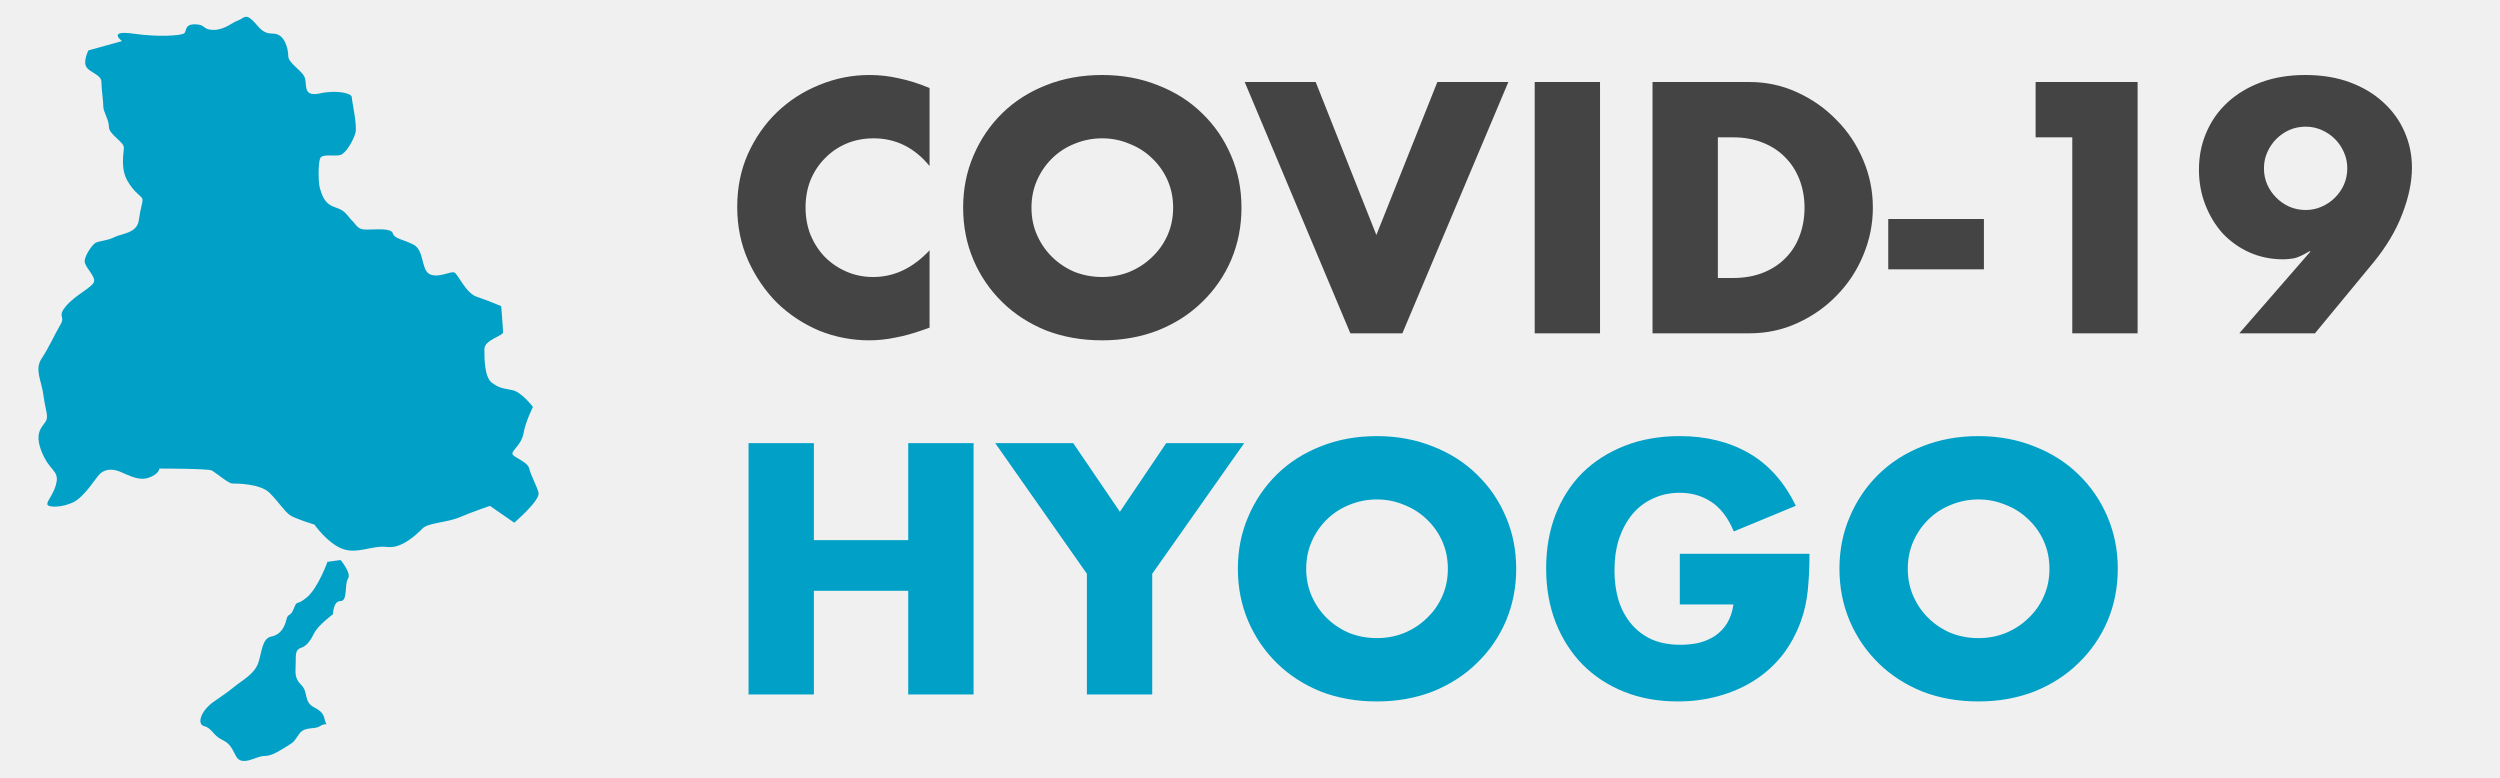
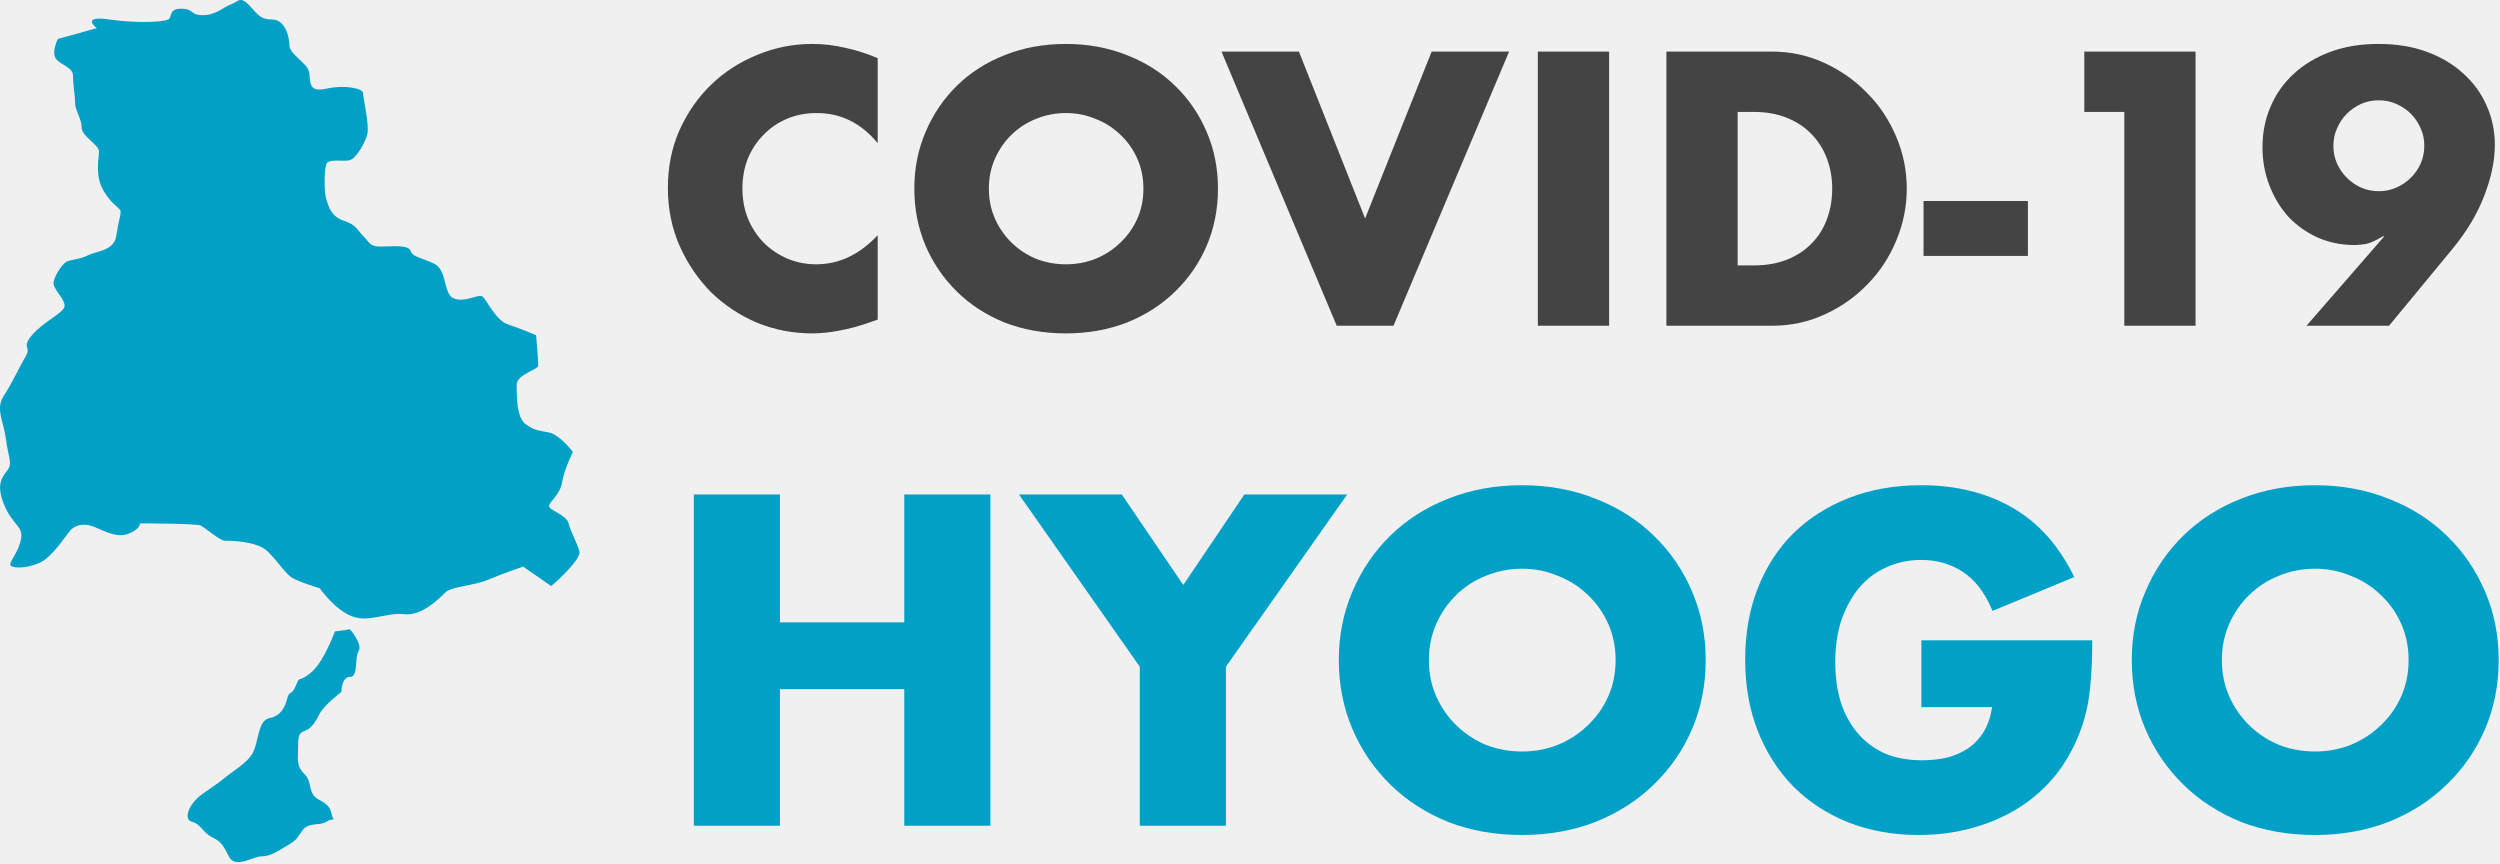
- <svg xmlns="http://www.w3.org/2000/svg" width="90" height="28" viewBox="0 0 90 28" fill="none">
-   <path fill-rule="evenodd" clip-rule="evenodd" d="M3.181 1.815L4.392 1.479C4.392 1.479 3.853 1.076 4.795 1.211C5.736 1.345 6.476 1.278 6.611 1.211C6.745 1.143 6.611 0.875 7.014 0.875C7.418 0.875 7.283 1.076 7.687 1.076C8.09 1.076 8.359 0.808 8.561 0.74C8.763 0.673 8.83 0.472 9.099 0.74C9.368 1.009 9.435 1.211 9.839 1.211C10.243 1.211 10.377 1.748 10.377 2.017C10.377 2.286 10.915 2.555 10.982 2.823C11.05 3.092 10.915 3.495 11.521 3.361C12.126 3.227 12.664 3.361 12.664 3.495C12.664 3.63 12.865 4.503 12.798 4.772C12.73 5.04 12.462 5.511 12.26 5.578C12.058 5.646 11.588 5.511 11.52 5.713C11.453 5.914 11.453 6.586 11.52 6.788C11.588 6.99 11.654 7.326 12.058 7.46C12.462 7.594 12.462 7.729 12.663 7.93C12.865 8.132 12.865 8.266 13.201 8.266C13.537 8.266 14.075 8.199 14.142 8.4C14.21 8.602 14.479 8.602 14.882 8.804C15.286 9.006 15.151 9.745 15.487 9.879C15.823 10.014 16.227 9.745 16.361 9.812C16.496 9.879 16.765 10.551 17.168 10.686C17.572 10.82 18.043 11.022 18.043 11.022C18.043 11.022 18.11 11.828 18.11 11.962C18.11 12.097 17.438 12.231 17.438 12.567C17.438 12.903 17.438 13.575 17.706 13.777C17.975 13.978 18.11 13.978 18.446 14.045C18.782 14.113 19.186 14.65 19.186 14.65C19.186 14.65 18.917 15.187 18.849 15.59C18.782 15.994 18.446 16.195 18.446 16.33C18.446 16.465 18.984 16.598 19.051 16.867C19.118 17.136 19.319 17.472 19.387 17.741C19.454 18.01 18.513 18.817 18.513 18.817L17.638 18.212C17.638 18.212 17.033 18.414 16.562 18.615C16.092 18.817 15.419 18.817 15.217 19.019C15.015 19.22 14.477 19.758 13.94 19.691C13.402 19.623 12.864 19.959 12.326 19.758C11.788 19.556 11.318 18.884 11.318 18.884C11.318 18.884 10.645 18.683 10.443 18.548C10.242 18.414 10.04 18.078 9.704 17.742C9.367 17.406 8.493 17.406 8.359 17.406C8.224 17.406 7.754 17.003 7.619 16.936C7.485 16.868 5.736 16.868 5.736 16.868C5.736 16.868 5.736 17.07 5.333 17.204C4.929 17.339 4.458 17.003 4.19 16.936C3.921 16.868 3.719 16.936 3.585 17.07C3.45 17.204 3.047 17.876 2.644 18.078C2.24 18.28 1.702 18.28 1.702 18.145C1.702 18.011 1.971 17.742 2.039 17.339C2.106 16.936 1.77 16.936 1.501 16.264C1.232 15.592 1.501 15.39 1.635 15.188C1.769 14.987 1.635 14.785 1.567 14.248C1.5 13.71 1.231 13.307 1.5 12.904C1.769 12.5 1.971 12.03 2.172 11.694C2.374 11.358 2.038 11.425 2.374 11.022C2.71 10.619 3.315 10.35 3.383 10.148C3.45 9.947 3.047 9.611 3.047 9.409C3.047 9.207 3.315 8.804 3.45 8.737C3.585 8.67 3.854 8.67 4.123 8.535C4.392 8.401 4.93 8.401 4.997 7.931C5.064 7.46 5.131 7.326 5.131 7.191C5.131 7.057 4.863 6.99 4.593 6.519C4.325 6.049 4.459 5.511 4.459 5.31C4.459 5.108 3.921 4.839 3.921 4.57C3.921 4.302 3.719 4.032 3.719 3.831C3.719 3.629 3.652 3.226 3.652 2.957C3.652 2.688 3.248 2.621 3.114 2.419C2.979 2.218 3.181 1.815 3.181 1.815Z" fill="#01A0C7" />
-   <path fill-rule="evenodd" clip-rule="evenodd" d="M7.686 25.267C8.157 24.931 8.09 24.999 8.426 24.73C8.762 24.461 9.165 24.259 9.3 23.856C9.434 23.453 9.434 22.982 9.77 22.915C10.107 22.848 10.241 22.579 10.309 22.311C10.376 22.042 10.443 22.243 10.578 21.907C10.712 21.571 10.645 21.84 11.048 21.504C11.452 21.168 11.788 20.227 11.788 20.227L12.259 20.16C12.259 20.16 12.662 20.63 12.528 20.832C12.393 21.034 12.528 21.638 12.259 21.638C11.99 21.638 11.99 22.109 11.99 22.109C11.99 22.109 11.452 22.512 11.318 22.781C11.183 23.049 11.049 23.251 10.847 23.318C10.645 23.386 10.645 23.52 10.645 23.856C10.645 24.192 10.578 24.394 10.847 24.662C11.116 24.931 10.915 25.267 11.318 25.469C11.721 25.67 11.654 25.872 11.721 26.006C11.742 26.047 11.75 26.063 11.746 26.07C11.735 26.084 11.66 26.047 11.52 26.141C11.318 26.275 10.982 26.141 10.78 26.41C10.578 26.678 10.646 26.678 10.309 26.88C9.973 27.082 9.771 27.216 9.502 27.216C9.233 27.216 8.695 27.619 8.494 27.216C8.292 26.813 8.225 26.746 7.956 26.611C7.687 26.477 7.619 26.208 7.351 26.141C7.081 26.074 7.216 25.603 7.686 25.267Z" fill="#01A0C7" />
-   <path d="M33.464 5.976C32.92 5.312 32.248 4.98 31.448 4.98C31.096 4.98 30.768 5.044 30.464 5.172C30.168 5.3 29.912 5.476 29.696 5.7C29.48 5.916 29.308 6.176 29.18 6.48C29.06 6.784 29 7.112 29 7.464C29 7.824 29.06 8.156 29.18 8.46C29.308 8.764 29.48 9.028 29.696 9.252C29.92 9.476 30.18 9.652 30.476 9.78C30.772 9.908 31.092 9.972 31.436 9.972C32.188 9.972 32.864 9.652 33.464 9.012V11.796L33.224 11.88C32.864 12.008 32.528 12.1 32.216 12.156C31.904 12.22 31.596 12.252 31.292 12.252C30.668 12.252 30.068 12.136 29.492 11.904C28.924 11.664 28.42 11.332 27.98 10.908C27.548 10.476 27.2 9.968 26.936 9.384C26.672 8.792 26.54 8.148 26.54 7.452C26.54 6.756 26.668 6.12 26.924 5.544C27.188 4.96 27.536 4.46 27.968 4.044C28.408 3.62 28.916 3.292 29.492 3.06C30.068 2.82 30.672 2.7 31.304 2.7C31.664 2.7 32.016 2.74 32.36 2.82C32.712 2.892 33.08 3.008 33.464 3.168V5.976ZM37.133 7.476C37.133 7.836 37.201 8.168 37.337 8.472C37.473 8.776 37.657 9.04 37.889 9.264C38.121 9.488 38.389 9.664 38.693 9.792C39.005 9.912 39.333 9.972 39.677 9.972C40.021 9.972 40.345 9.912 40.649 9.792C40.961 9.664 41.233 9.488 41.465 9.264C41.705 9.04 41.893 8.776 42.029 8.472C42.165 8.168 42.233 7.836 42.233 7.476C42.233 7.116 42.165 6.784 42.029 6.48C41.893 6.176 41.705 5.912 41.465 5.688C41.233 5.464 40.961 5.292 40.649 5.172C40.345 5.044 40.021 4.98 39.677 4.98C39.333 4.98 39.005 5.044 38.693 5.172C38.389 5.292 38.121 5.464 37.889 5.688C37.657 5.912 37.473 6.176 37.337 6.48C37.201 6.784 37.133 7.116 37.133 7.476ZM34.673 7.476C34.673 6.804 34.797 6.18 35.045 5.604C35.293 5.02 35.637 4.512 36.077 4.08C36.517 3.648 37.041 3.312 37.649 3.072C38.265 2.824 38.941 2.7 39.677 2.7C40.405 2.7 41.077 2.824 41.693 3.072C42.309 3.312 42.837 3.648 43.277 4.08C43.725 4.512 44.073 5.02 44.321 5.604C44.569 6.18 44.693 6.804 44.693 7.476C44.693 8.148 44.569 8.776 44.321 9.36C44.073 9.936 43.725 10.44 43.277 10.872C42.837 11.304 42.309 11.644 41.693 11.892C41.077 12.132 40.405 12.252 39.677 12.252C38.941 12.252 38.265 12.132 37.649 11.892C37.041 11.644 36.517 11.304 36.077 10.872C35.637 10.44 35.293 9.936 35.045 9.36C34.797 8.776 34.673 8.148 34.673 7.476ZM47.365 2.952L49.549 8.46L51.745 2.952H54.301L50.485 12H48.613L44.809 2.952H47.365ZM57.601 2.952V12H55.249V2.952H57.601ZM61.843 10.008H62.383C62.791 10.008 63.155 9.944 63.475 9.816C63.795 9.688 64.063 9.512 64.279 9.288C64.503 9.064 64.671 8.8 64.783 8.496C64.903 8.184 64.963 7.844 64.963 7.476C64.963 7.116 64.903 6.78 64.783 6.468C64.663 6.156 64.491 5.888 64.267 5.664C64.051 5.44 63.783 5.264 63.463 5.136C63.143 5.008 62.783 4.944 62.383 4.944H61.843V10.008ZM59.491 2.952H62.971C63.587 2.952 64.163 3.076 64.699 3.324C65.243 3.572 65.715 3.904 66.115 4.32C66.523 4.728 66.843 5.208 67.075 5.76C67.307 6.304 67.423 6.876 67.423 7.476C67.423 8.068 67.307 8.64 67.075 9.192C66.851 9.736 66.535 10.216 66.127 10.632C65.727 11.048 65.255 11.38 64.711 11.628C64.175 11.876 63.595 12 62.971 12H59.491V2.952ZM67.977 7.884H71.421V9.696H67.977V7.884ZM74.602 4.944H73.282V2.952H76.954V12H74.602V4.944ZM80.614 12L83.182 9.048H83.134C82.91 9.184 82.726 9.268 82.582 9.3C82.438 9.324 82.31 9.336 82.198 9.336C81.758 9.336 81.35 9.252 80.974 9.084C80.606 8.916 80.286 8.688 80.014 8.4C79.75 8.104 79.542 7.76 79.39 7.368C79.238 6.976 79.162 6.556 79.162 6.108C79.162 5.628 79.25 5.184 79.426 4.776C79.602 4.36 79.854 4 80.182 3.696C80.518 3.384 80.922 3.14 81.394 2.964C81.866 2.788 82.398 2.7 82.99 2.7C83.59 2.7 84.126 2.788 84.598 2.964C85.07 3.14 85.47 3.38 85.798 3.684C86.134 3.988 86.39 4.344 86.566 4.752C86.742 5.152 86.83 5.58 86.83 6.036C86.83 6.548 86.714 7.104 86.482 7.704C86.258 8.296 85.91 8.88 85.438 9.456L83.338 12H80.614ZM84.502 6.06C84.502 5.852 84.462 5.66 84.382 5.484C84.302 5.3 84.194 5.14 84.058 5.004C83.922 4.868 83.762 4.76 83.578 4.68C83.402 4.6 83.21 4.56 83.002 4.56C82.794 4.56 82.598 4.6 82.414 4.68C82.238 4.76 82.082 4.868 81.946 5.004C81.81 5.14 81.702 5.3 81.622 5.484C81.542 5.66 81.502 5.852 81.502 6.06C81.502 6.268 81.542 6.464 81.622 6.648C81.702 6.824 81.81 6.98 81.946 7.116C82.082 7.252 82.238 7.36 82.414 7.44C82.598 7.52 82.794 7.56 83.002 7.56C83.21 7.56 83.402 7.52 83.578 7.44C83.762 7.36 83.922 7.252 84.058 7.116C84.194 6.98 84.302 6.824 84.382 6.648C84.462 6.464 84.502 6.268 84.502 6.06Z" fill="#444444" />
-   <path d="M29.3 19.444H32.696V15.952H35.048V25H32.696V21.268H29.3V25H26.948V15.952H29.3V19.444ZM39.128 20.656L35.828 15.952H38.636L40.316 18.424L41.984 15.952H44.792L41.48 20.656V25H39.128V20.656ZM47.023 20.476C47.023 20.836 47.091 21.168 47.227 21.472C47.363 21.776 47.547 22.04 47.779 22.264C48.011 22.488 48.279 22.664 48.583 22.792C48.895 22.912 49.223 22.972 49.567 22.972C49.911 22.972 50.235 22.912 50.539 22.792C50.851 22.664 51.123 22.488 51.355 22.264C51.595 22.04 51.783 21.776 51.919 21.472C52.055 21.168 52.123 20.836 52.123 20.476C52.123 20.116 52.055 19.784 51.919 19.48C51.783 19.176 51.595 18.912 51.355 18.688C51.123 18.464 50.851 18.292 50.539 18.172C50.235 18.044 49.911 17.98 49.567 17.98C49.223 17.98 48.895 18.044 48.583 18.172C48.279 18.292 48.011 18.464 47.779 18.688C47.547 18.912 47.363 19.176 47.227 19.48C47.091 19.784 47.023 20.116 47.023 20.476ZM44.563 20.476C44.563 19.804 44.687 19.18 44.935 18.604C45.183 18.02 45.527 17.512 45.967 17.08C46.407 16.648 46.931 16.312 47.539 16.072C48.155 15.824 48.831 15.7 49.567 15.7C50.295 15.7 50.967 15.824 51.583 16.072C52.199 16.312 52.727 16.648 53.167 17.08C53.615 17.512 53.963 18.02 54.211 18.604C54.459 19.18 54.583 19.804 54.583 20.476C54.583 21.148 54.459 21.776 54.211 22.36C53.963 22.936 53.615 23.44 53.167 23.872C52.727 24.304 52.199 24.644 51.583 24.892C50.967 25.132 50.295 25.252 49.567 25.252C48.831 25.252 48.155 25.132 47.539 24.892C46.931 24.644 46.407 24.304 45.967 23.872C45.527 23.44 45.183 22.936 44.935 22.36C44.687 21.776 44.563 21.148 44.563 20.476ZM60.473 19.936H65.141C65.141 20.416 65.121 20.852 65.081 21.244C65.041 21.636 64.961 22 64.841 22.336C64.673 22.808 64.445 23.228 64.157 23.596C63.869 23.956 63.529 24.26 63.137 24.508C62.753 24.748 62.329 24.932 61.865 25.06C61.401 25.188 60.913 25.252 60.401 25.252C59.697 25.252 59.053 25.136 58.469 24.904C57.893 24.672 57.397 24.348 56.981 23.932C56.565 23.508 56.241 23.004 56.009 22.42C55.777 21.828 55.661 21.176 55.661 20.464C55.661 19.76 55.773 19.116 55.997 18.532C56.229 17.94 56.553 17.436 56.969 17.02C57.393 16.604 57.901 16.28 58.493 16.048C59.085 15.816 59.745 15.7 60.473 15.7C61.417 15.7 62.245 15.904 62.957 16.312C63.669 16.72 64.233 17.352 64.649 18.208L62.417 19.132C62.209 18.636 61.937 18.28 61.601 18.064C61.273 17.848 60.897 17.74 60.473 17.74C60.121 17.74 59.801 17.808 59.513 17.944C59.225 18.072 58.977 18.26 58.769 18.508C58.569 18.748 58.409 19.04 58.289 19.384C58.177 19.728 58.121 20.112 58.121 20.536C58.121 20.92 58.169 21.276 58.265 21.604C58.369 21.932 58.521 22.216 58.721 22.456C58.921 22.696 59.169 22.884 59.465 23.02C59.761 23.148 60.105 23.212 60.497 23.212C60.729 23.212 60.953 23.188 61.169 23.14C61.385 23.084 61.577 23 61.745 22.888C61.921 22.768 62.065 22.616 62.177 22.432C62.289 22.248 62.365 22.024 62.405 21.76H60.473V19.936ZM68.68 20.476C68.68 20.836 68.748 21.168 68.884 21.472C69.02 21.776 69.204 22.04 69.436 22.264C69.668 22.488 69.936 22.664 70.24 22.792C70.552 22.912 70.88 22.972 71.224 22.972C71.568 22.972 71.892 22.912 72.196 22.792C72.508 22.664 72.78 22.488 73.012 22.264C73.252 22.04 73.44 21.776 73.576 21.472C73.712 21.168 73.78 20.836 73.78 20.476C73.78 20.116 73.712 19.784 73.576 19.48C73.44 19.176 73.252 18.912 73.012 18.688C72.78 18.464 72.508 18.292 72.196 18.172C71.892 18.044 71.568 17.98 71.224 17.98C70.88 17.98 70.552 18.044 70.24 18.172C69.936 18.292 69.668 18.464 69.436 18.688C69.204 18.912 69.02 19.176 68.884 19.48C68.748 19.784 68.68 20.116 68.68 20.476ZM66.22 20.476C66.22 19.804 66.344 19.18 66.592 18.604C66.84 18.02 67.184 17.512 67.624 17.08C68.064 16.648 68.588 16.312 69.196 16.072C69.812 15.824 70.488 15.7 71.224 15.7C71.952 15.7 72.624 15.824 73.24 16.072C73.856 16.312 74.384 16.648 74.824 17.08C75.272 17.512 75.62 18.02 75.868 18.604C76.116 19.18 76.24 19.804 76.24 20.476C76.24 21.148 76.116 21.776 75.868 22.36C75.62 22.936 75.272 23.44 74.824 23.872C74.384 24.304 73.856 24.644 73.24 24.892C72.624 25.132 71.952 25.252 71.224 25.252C70.488 25.252 69.812 25.132 69.196 24.892C68.588 24.644 68.064 24.304 67.624 23.872C67.184 23.44 66.84 22.936 66.592 22.36C66.344 21.776 66.22 21.148 66.22 20.476Z" fill="#01A0C7" />
+ <svg xmlns="http://www.w3.org/2000/svg" width="330" height="114" viewBox="0 0 330 114" fill="none">
+   <g clip-path="url(#clip0)">
+     <path fill-rule="evenodd" clip-rule="evenodd" d="M7.638 5.143L12.78 3.716C12.78 3.716 10.495 2.002 14.495 2.575C18.493 3.145 21.636 2.861 22.207 2.575C22.778 2.288 22.207 1.147 23.922 1.147C25.636 1.147 25.063 2.004 26.778 2.004C28.493 2.004 29.634 0.863 30.492 0.577C31.349 0.291 31.633 -0.564 32.777 0.577C33.919 1.718 34.205 2.575 35.92 2.575C37.635 2.575 38.206 4.859 38.206 6C38.206 7.141 40.491 8.284 40.778 9.425C41.064 10.566 40.491 12.279 43.063 11.709C45.633 11.138 47.919 11.709 47.919 12.279C47.919 12.85 48.776 16.561 48.489 17.702C48.203 18.843 47.061 20.843 46.204 21.127C45.347 21.413 43.348 20.841 43.061 21.698C42.775 22.554 42.775 25.409 43.061 26.266C43.348 27.123 43.632 28.55 45.347 29.12C47.061 29.691 47.061 30.261 47.916 31.118C48.774 31.975 48.774 32.545 50.202 32.545C51.63 32.545 53.916 32.259 54.2 33.116C54.487 33.973 55.628 33.973 57.343 34.829C59.058 35.686 58.485 38.825 59.913 39.398C61.341 39.968 63.056 38.827 63.627 39.111C64.197 39.398 65.341 42.252 67.054 42.823C68.769 43.393 70.767 44.25 70.767 44.25C70.767 44.25 71.054 47.675 71.054 48.245C71.054 48.816 68.198 49.386 68.198 50.814C68.198 52.241 68.198 55.096 69.339 55.952C70.481 56.809 71.054 56.809 72.48 57.093C73.908 57.38 75.623 59.661 75.623 59.661C75.623 59.661 74.481 61.946 74.195 63.657C73.908 65.371 72.48 66.225 72.48 66.798C72.48 67.371 74.766 67.939 75.05 69.082C75.336 70.223 76.192 71.65 76.478 72.793C76.765 73.934 72.764 77.362 72.764 77.362L69.051 74.793C69.051 74.793 66.481 75.65 64.48 76.507C62.48 77.364 59.624 77.364 58.767 78.221C57.909 79.077 55.624 81.361 53.34 81.075C51.055 80.789 48.769 82.216 46.486 81.361C44.2 80.505 42.202 77.65 42.202 77.65C42.202 77.65 39.345 76.793 38.488 76.223C37.63 75.652 36.773 74.225 35.345 72.798C33.917 71.37 30.203 71.37 29.632 71.37C29.061 71.37 27.062 69.657 26.491 69.373C25.921 69.086 18.493 69.086 18.493 69.086C18.493 69.086 18.493 69.943 16.778 70.514C15.064 71.084 13.065 69.657 11.923 69.373C10.781 69.086 9.924 69.373 9.353 69.943C8.782 70.514 7.068 73.368 5.355 74.225C3.643 75.082 1.357 75.082 1.357 74.511C1.357 73.941 2.499 72.798 2.785 71.086C3.072 69.373 1.643 69.373 0.5 66.518C-0.642 63.664 0.5 62.807 1.07 61.95C1.641 61.093 1.07 60.236 0.784 57.954C0.497 55.67 -0.644 53.959 0.497 52.245C1.639 50.532 2.496 48.534 3.354 47.107C4.211 45.679 2.783 45.966 4.211 44.252C5.639 42.538 8.209 41.398 8.496 40.541C8.782 39.684 7.068 38.257 7.068 37.4C7.068 36.543 8.209 34.832 8.782 34.545C9.353 34.259 10.497 34.259 11.639 33.688C12.78 33.118 15.066 33.118 15.352 31.12C15.639 29.122 15.923 28.552 15.923 27.979C15.923 27.409 14.781 27.123 13.638 25.125C12.496 23.127 13.067 20.843 13.067 19.986C13.067 19.129 10.781 17.988 10.781 16.845C10.781 15.704 9.924 14.561 9.924 13.704C9.924 12.848 9.637 11.136 9.637 9.993C9.637 8.852 7.923 8.566 7.352 7.709C6.781 6.854 7.638 5.143 7.638 5.143Z" fill="#01A0C7" />
+     <path fill-rule="evenodd" clip-rule="evenodd" d="M26.776 104.764C28.775 103.337 28.49 103.623 29.916 102.48C31.345 101.339 33.059 100.482 33.63 98.769C34.201 97.055 34.201 95.057 35.629 94.773C37.057 94.487 37.628 93.346 37.915 92.205C38.201 91.064 38.486 91.919 39.059 90.491C39.629 89.064 39.345 90.205 41.058 88.778C42.772 87.35 44.2 83.355 44.2 83.355L46.2 83.069C46.2 83.069 47.914 85.066 47.341 85.923C46.77 86.78 47.341 89.348 46.2 89.348C45.058 89.348 45.058 91.346 45.058 91.346C45.058 91.346 42.772 93.06 42.202 94.201C41.631 95.341 41.06 96.198 40.203 96.485C39.345 96.771 39.345 97.341 39.345 98.769C39.345 100.196 39.059 101.053 40.203 102.194C41.346 103.335 40.489 104.762 42.202 105.619C43.916 106.476 43.63 107.332 43.916 107.903C44.004 108.077 44.04 108.145 44.02 108.172C43.974 108.231 43.654 108.077 43.061 108.476C42.204 109.046 40.776 108.476 39.918 109.616C39.061 110.757 39.347 110.757 37.919 111.614C36.491 112.471 35.634 113.041 34.49 113.041C33.348 113.041 31.062 114.755 30.205 113.041C29.348 111.328 29.063 111.044 27.92 110.473C26.778 109.903 26.491 108.76 25.35 108.476C24.204 108.189 24.777 106.191 26.776 104.764Z" fill="#01A0C7" />
+   </g>
+   <path d="M115.856 18.904C113.68 16.248 110.992 14.92 107.792 14.92C106.384 14.92 105.072 15.176 103.856 15.688C102.672 16.2 101.648 16.904 100.784 17.8C99.92 18.664 99.232 19.704 98.72 20.92C98.24 22.136 98 23.448 98 24.856C98 26.296 98.24 27.624 98.72 28.84C99.232 30.056 99.92 31.112 100.784 32.008C101.68 32.904 102.72 33.608 103.904 34.12C105.088 34.632 106.368 34.888 107.744 34.888C110.752 34.888 113.456 33.608 115.856 31.048V42.184L114.896 42.52C113.456 43.032 112.112 43.4 110.864 43.624C109.616 43.88 108.384 44.008 107.168 44.008C104.672 44.008 102.272 43.544 99.968 42.616C97.696 41.656 95.68 40.328 93.92 38.632C92.192 36.904 90.8 34.872 89.744 32.536C88.688 30.168 88.16 27.592 88.16 24.808C88.16 22.024 88.672 19.48 89.696 17.176C90.752 14.84 92.144 12.84 93.872 11.176C95.632 9.48 97.664 8.168 99.968 7.24C102.272 6.28 104.688 5.8 107.216 5.8C108.656 5.8 110.064 5.96 111.44 6.28C112.848 6.568 114.32 7.032 115.856 7.672V18.904ZM130.531 24.904C130.531 26.344 130.803 27.672 131.347 28.888C131.891 30.104 132.627 31.16 133.555 32.056C134.483 32.952 135.555 33.656 136.771 34.168C138.019 34.648 139.331 34.888 140.707 34.888C142.083 34.888 143.379 34.648 144.595 34.168C145.843 33.656 146.931 32.952 147.859 32.056C148.819 31.16 149.571 30.104 150.115 28.888C150.659 27.672 150.931 26.344 150.931 24.904C150.931 23.464 150.659 22.136 150.115 20.92C149.571 19.704 148.819 18.648 147.859 17.752C146.931 16.856 145.843 16.168 144.595 15.688C143.379 15.176 142.083 14.92 140.707 14.92C139.331 14.92 138.019 15.176 136.771 15.688C135.555 16.168 134.483 16.856 133.555 17.752C132.627 18.648 131.891 19.704 131.347 20.92C130.803 22.136 130.531 23.464 130.531 24.904ZM120.691 24.904C120.691 22.216 121.187 19.72 122.179 17.416C123.171 15.08 124.547 13.048 126.307 11.32C128.067 9.592 130.163 8.248 132.595 7.288C135.059 6.296 137.763 5.8 140.707 5.8C143.619 5.8 146.307 6.296 148.771 7.288C151.235 8.248 153.347 9.592 155.107 11.32C156.899 13.048 158.291 15.08 159.283 17.416C160.275 19.72 160.771 22.216 160.771 24.904C160.771 27.592 160.275 30.104 159.283 32.44C158.291 34.744 156.899 36.76 155.107 38.488C153.347 40.216 151.235 41.576 148.771 42.568C146.307 43.528 143.619 44.008 140.707 44.008C137.763 44.008 135.059 43.528 132.595 42.568C130.163 41.576 128.067 40.216 126.307 38.488C124.547 36.76 123.171 34.744 122.179 32.44C121.187 30.104 120.691 27.592 120.691 24.904ZM171.458 6.808L180.194 28.84L188.978 6.808H199.202L183.938 43H176.45L161.234 6.808H171.458ZM212.403 6.808V43H202.995V6.808H212.403ZM229.372 35.032H231.532C233.164 35.032 234.62 34.776 235.9 34.264C237.18 33.752 238.252 33.048 239.116 32.152C240.012 31.256 240.684 30.2 241.132 28.984C241.612 27.736 241.852 26.376 241.852 24.904C241.852 23.464 241.612 22.12 241.132 20.872C240.652 19.624 239.964 18.552 239.068 17.656C238.204 16.76 237.132 16.056 235.852 15.544C234.572 15.032 233.132 14.776 231.532 14.776H229.372V35.032ZM219.964 6.808H233.884C236.348 6.808 238.652 7.304 240.796 8.296C242.972 9.288 244.86 10.616 246.46 12.28C248.092 13.912 249.372 15.832 250.3 18.04C251.228 20.216 251.692 22.504 251.692 24.904C251.692 27.272 251.228 29.56 250.3 31.768C249.404 33.944 248.14 35.864 246.508 37.528C244.908 39.192 243.02 40.52 240.844 41.512C238.7 42.504 236.38 43 233.884 43H219.964V6.808ZM253.906 26.536H267.682V33.784H253.906V26.536ZM280.408 14.776H275.128V6.808H289.816V43H280.408V14.776ZM304.456 43L314.728 31.192H314.536C313.64 31.736 312.904 32.072 312.328 32.2C311.752 32.296 311.24 32.344 310.792 32.344C309.032 32.344 307.4 32.008 305.896 31.336C304.424 30.664 303.144 29.752 302.056 28.6C301 27.416 300.168 26.04 299.56 24.472C298.952 22.904 298.648 21.224 298.648 19.432C298.648 17.512 299 15.736 299.704 14.104C300.408 12.44 301.416 11 302.728 9.784C304.072 8.536 305.688 7.56 307.576 6.856C309.464 6.152 311.592 5.8 313.96 5.8C316.36 5.8 318.504 6.152 320.392 6.856C322.28 7.56 323.88 8.52 325.192 9.736C326.536 10.952 327.56 12.376 328.264 14.008C328.968 15.608 329.32 17.32 329.32 19.144C329.32 21.192 328.856 23.416 327.928 25.816C327.032 28.184 325.64 30.52 323.752 32.824L315.352 43H304.456ZM320.008 19.24C320.008 18.408 319.848 17.64 319.528 16.936C319.208 16.2 318.776 15.56 318.232 15.016C317.688 14.472 317.048 14.04 316.312 13.72C315.608 13.4 314.84 13.24 314.008 13.24C313.176 13.24 312.392 13.4 311.656 13.72C310.952 14.04 310.328 14.472 309.784 15.016C309.24 15.56 308.808 16.2 308.488 16.936C308.168 17.64 308.008 18.408 308.008 19.24C308.008 20.072 308.168 20.856 308.488 21.592C308.808 22.296 309.24 22.92 309.784 23.464C310.328 24.008 310.952 24.44 311.656 24.76C312.392 25.08 313.176 25.24 314.008 25.24C314.84 25.24 315.608 25.08 316.312 24.76C317.048 24.44 317.688 24.008 318.232 23.464C318.776 22.92 319.208 22.296 319.528 21.592C319.848 20.856 320.008 20.072 320.008 19.24Z" fill="#444444" />
+   <path d="M102.95 82.146H119.364V65.268H130.732V109H119.364V90.962H102.95V109H91.582V65.268H102.95V82.146ZM150.452 88.004L134.502 65.268H148.074L156.194 77.216L164.256 65.268H177.828L161.82 88.004V109H150.452V88.004ZM188.613 87.134C188.613 88.874 188.942 90.479 189.599 91.948C190.257 93.417 191.146 94.693 192.267 95.776C193.389 96.859 194.684 97.709 196.153 98.328C197.661 98.908 199.247 99.198 200.909 99.198C202.572 99.198 204.138 98.908 205.607 98.328C207.115 97.709 208.43 96.859 209.551 95.776C210.711 94.693 211.62 93.417 212.277 91.948C212.935 90.479 213.263 88.874 213.263 87.134C213.263 85.394 212.935 83.789 212.277 82.32C211.62 80.851 210.711 79.575 209.551 78.492C208.43 77.409 207.115 76.578 205.607 75.998C204.138 75.379 202.572 75.07 200.909 75.07C199.247 75.07 197.661 75.379 196.153 75.998C194.684 76.578 193.389 77.409 192.267 78.492C191.146 79.575 190.257 80.851 189.599 82.32C188.942 83.789 188.613 85.394 188.613 87.134ZM176.723 87.134C176.723 83.886 177.323 80.87 178.521 78.086C179.72 75.263 181.383 72.808 183.509 70.72C185.636 68.632 188.169 67.008 191.107 65.848C194.085 64.649 197.352 64.05 200.909 64.05C204.428 64.05 207.676 64.649 210.653 65.848C213.631 67.008 216.183 68.632 218.309 70.72C220.475 72.808 222.157 75.263 223.355 78.086C224.554 80.87 225.153 83.886 225.153 87.134C225.153 90.382 224.554 93.417 223.355 96.24C222.157 99.024 220.475 101.46 218.309 103.548C216.183 105.636 213.631 107.279 210.653 108.478C207.676 109.638 204.428 110.218 200.909 110.218C197.352 110.218 194.085 109.638 191.107 108.478C188.169 107.279 185.636 105.636 183.509 103.548C181.383 101.46 179.72 99.024 178.521 96.24C177.323 93.417 176.723 90.382 176.723 87.134ZM253.62 84.524H276.182C276.182 86.844 276.085 88.951 275.892 90.846C275.699 92.741 275.312 94.5 274.732 96.124C273.92 98.405 272.818 100.435 271.426 102.214C270.034 103.954 268.391 105.423 266.496 106.622C264.64 107.782 262.591 108.671 260.348 109.29C258.105 109.909 255.747 110.218 253.272 110.218C249.869 110.218 246.757 109.657 243.934 108.536C241.15 107.415 238.753 105.849 236.742 103.838C234.731 101.789 233.165 99.353 232.044 96.53C230.923 93.669 230.362 90.517 230.362 87.076C230.362 83.673 230.903 80.561 231.986 77.738C233.107 74.877 234.673 72.441 236.684 70.43C238.733 68.419 241.189 66.853 244.05 65.732C246.911 64.611 250.101 64.05 253.62 64.05C258.183 64.05 262.185 65.036 265.626 67.008C269.067 68.98 271.793 72.035 273.804 76.172L263.016 80.638C262.011 78.241 260.696 76.52 259.072 75.476C257.487 74.432 255.669 73.91 253.62 73.91C251.919 73.91 250.372 74.239 248.98 74.896C247.588 75.515 246.389 76.423 245.384 77.622C244.417 78.782 243.644 80.193 243.064 81.856C242.523 83.519 242.252 85.375 242.252 87.424C242.252 89.28 242.484 91.001 242.948 92.586C243.451 94.171 244.185 95.544 245.152 96.704C246.119 97.864 247.317 98.773 248.748 99.43C250.179 100.049 251.841 100.358 253.736 100.358C254.857 100.358 255.94 100.242 256.984 100.01C258.028 99.739 258.956 99.333 259.768 98.792C260.619 98.212 261.315 97.477 261.856 96.588C262.397 95.699 262.765 94.616 262.958 93.34H253.62V84.524ZM293.285 87.134C293.285 88.874 293.614 90.479 294.271 91.948C294.928 93.417 295.818 94.693 296.939 95.776C298.06 96.859 299.356 97.709 300.825 98.328C302.333 98.908 303.918 99.198 305.581 99.198C307.244 99.198 308.81 98.908 310.279 98.328C311.787 97.709 313.102 96.859 314.223 95.776C315.383 94.693 316.292 93.417 316.949 91.948C317.606 90.479 317.935 88.874 317.935 87.134C317.935 85.394 317.606 83.789 316.949 82.32C316.292 80.851 315.383 79.575 314.223 78.492C313.102 77.409 311.787 76.578 310.279 75.998C308.81 75.379 307.244 75.07 305.581 75.07C303.918 75.07 302.333 75.379 300.825 75.998C299.356 76.578 298.06 77.409 296.939 78.492C295.818 79.575 294.928 80.851 294.271 82.32C293.614 83.789 293.285 85.394 293.285 87.134ZM281.395 87.134C281.395 83.886 281.994 80.87 283.193 78.086C284.392 75.263 286.054 72.808 288.181 70.72C290.308 68.632 292.84 67.008 295.779 65.848C298.756 64.649 302.024 64.05 305.581 64.05C309.1 64.05 312.348 64.649 315.325 65.848C318.302 67.008 320.854 68.632 322.981 70.72C325.146 72.808 326.828 75.263 328.027 78.086C329.226 80.87 329.825 83.886 329.825 87.134C329.825 90.382 329.226 93.417 328.027 96.24C326.828 99.024 325.146 101.46 322.981 103.548C320.854 105.636 318.302 107.279 315.325 108.478C312.348 109.638 309.1 110.218 305.581 110.218C302.024 110.218 298.756 109.638 295.779 108.478C292.84 107.279 290.308 105.636 288.181 103.548C286.054 101.46 284.392 99.024 283.193 96.24C281.994 93.417 281.395 90.382 281.395 87.134Z" fill="#01A0C7" />
+   <defs>
+     <clipPath id="clip0">
+       <path d="M0 0H76.76V114H0V0Z" fill="white" />
+     </clipPath>
+   </defs>
</svg>
